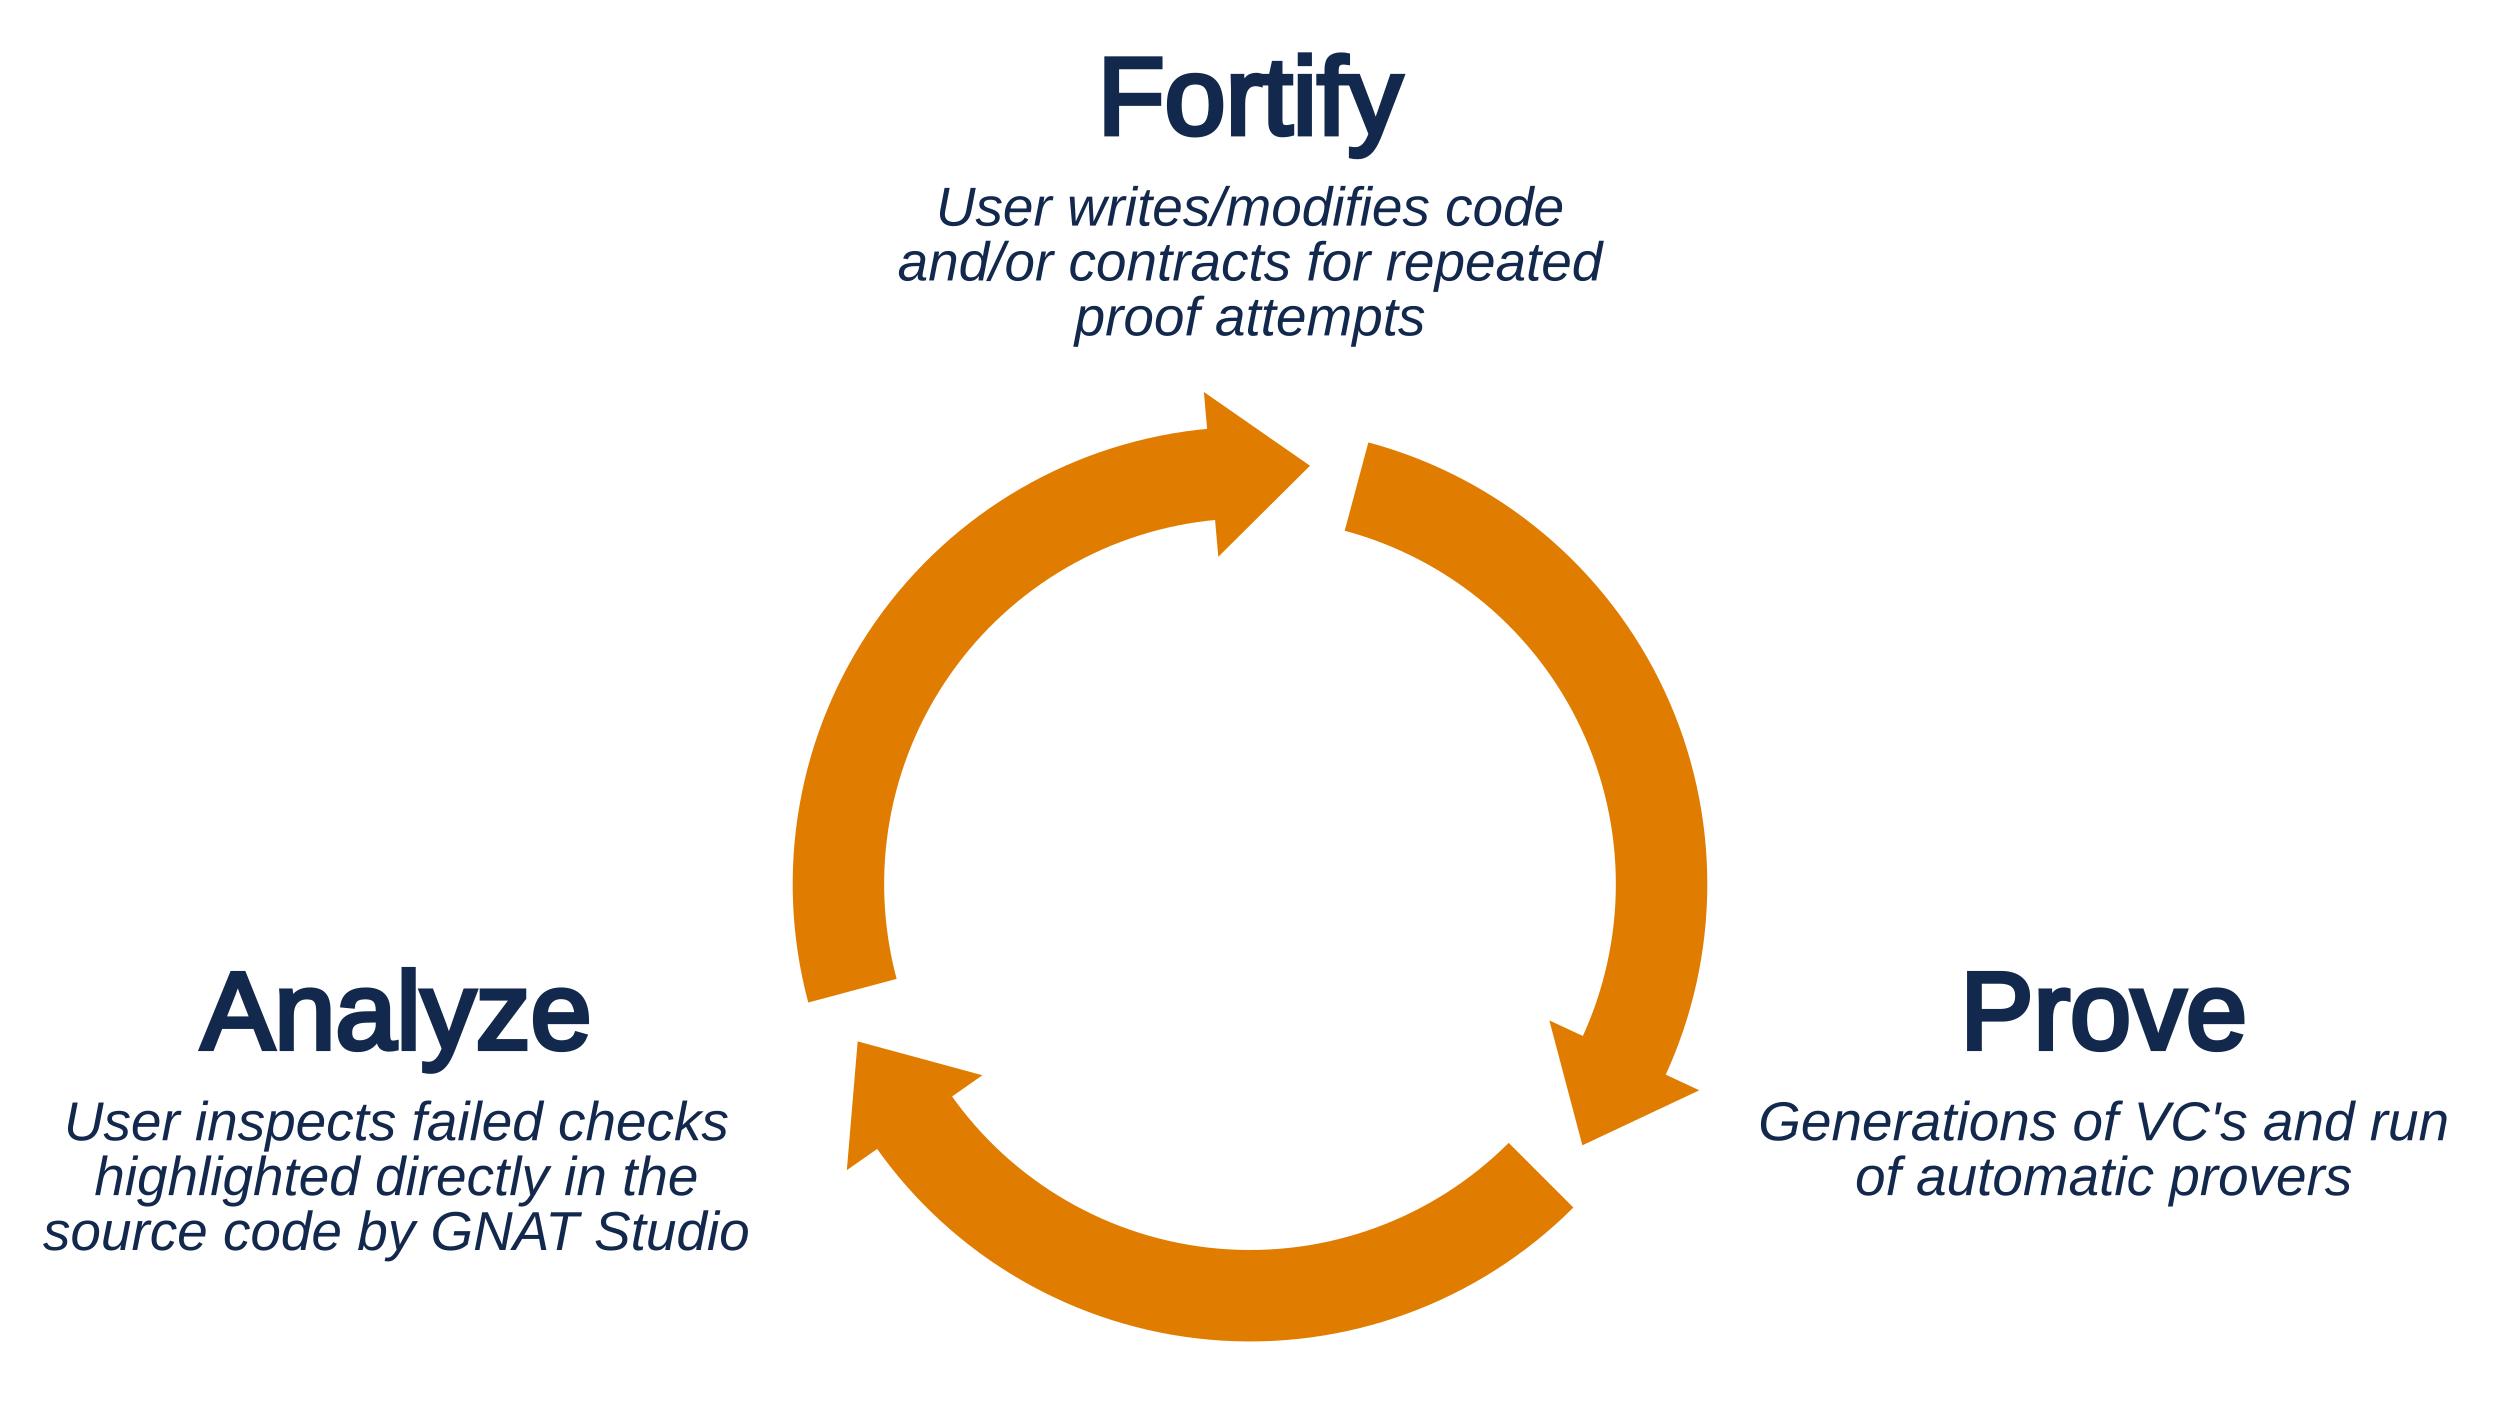
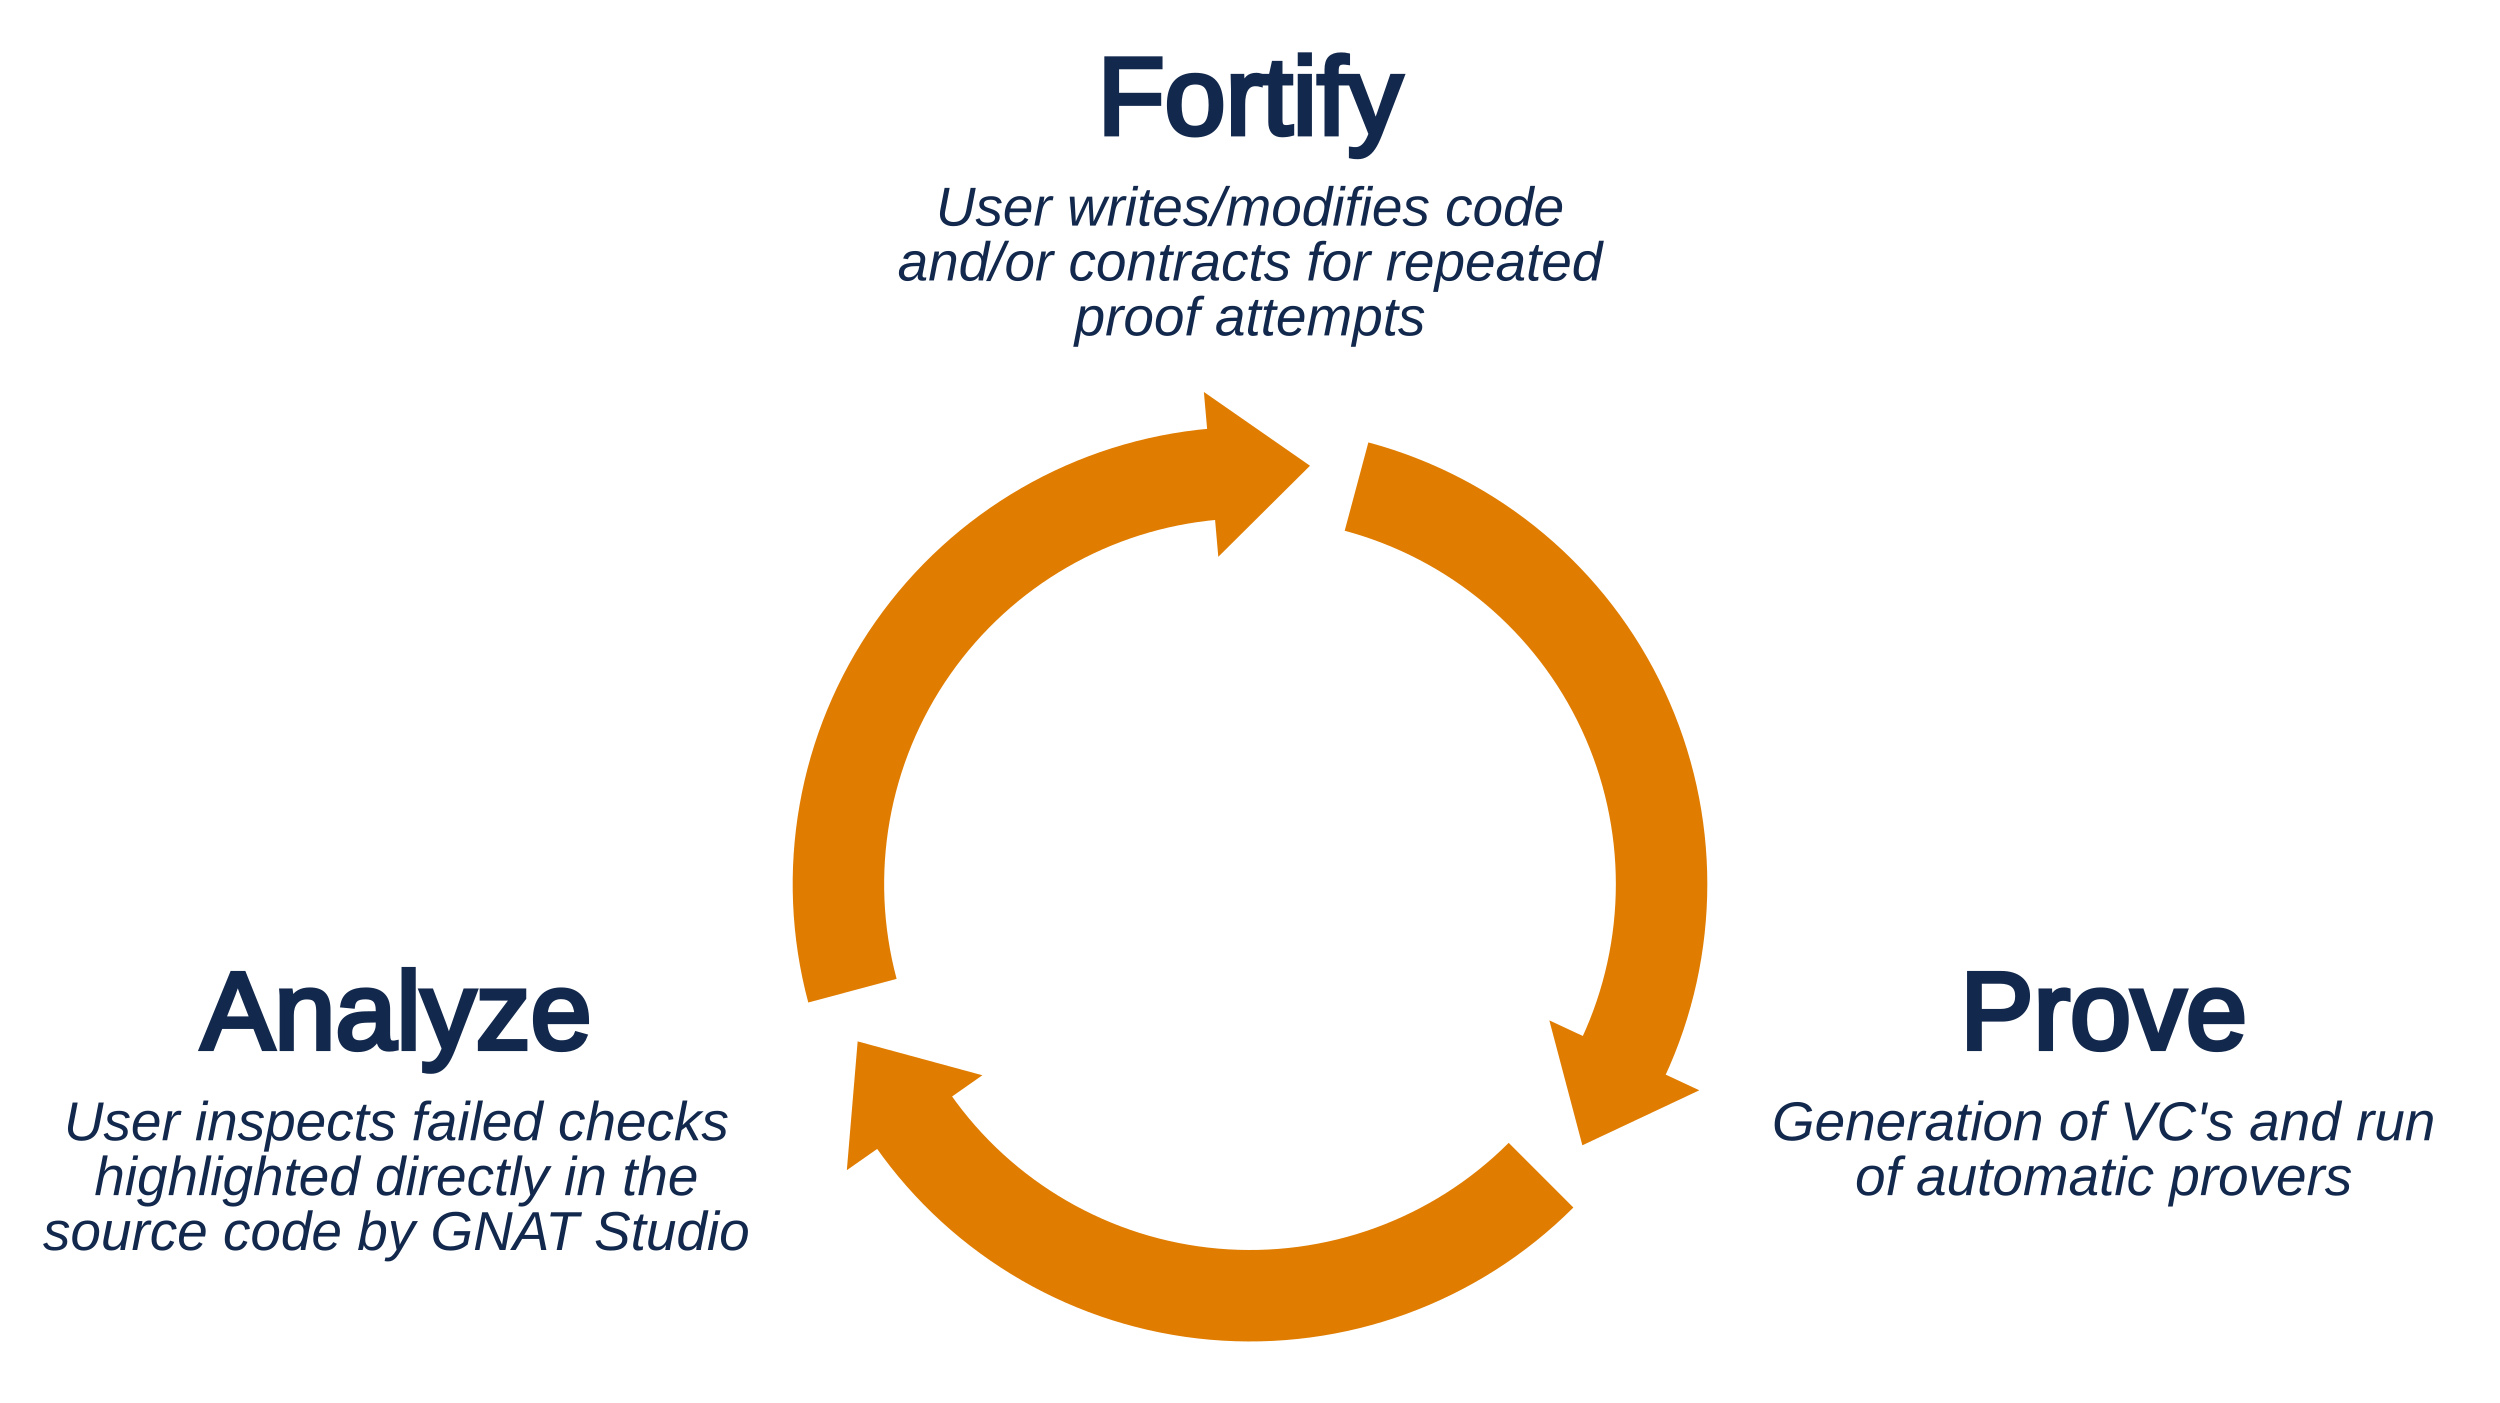
<svg xmlns="http://www.w3.org/2000/svg" baseProfile="full" version="1.1" height="230" width="410">
  <path fill="#e07c00" d="M 258.033 198.033 A 75 75 0 0 1 143.564 188.018 L 155.851 179.415 A 60.0 60.0 0 0 0 247.426 187.426 Z" />
  <polygon fill="#e07c00" stroke="#e07c00" stroke-width="1" points="159.947,176.547 139.468,190.886 141.104,171.429 " />
  <text xml:space="preserve" fill="#12284c" stroke="#12284c" stroke-width="0.75" text-align="left" font-size="18px" font-family="arial" font-weight="normal" text-anchor="middle" x="65" y="172.0">Analyze</text>
  <text xml:space="preserve" fill="#12284c" stroke="none" text-align="left" font-size="9px" font-family="arial" font-weight="normal" font-style="italic" text-anchor="middle" x="65" y="187.0">User inspects failed checks</text>
  <text xml:space="preserve" fill="#12284c" stroke="none" text-align="left" font-size="9px" font-family="arial" font-weight="normal" font-style="italic" text-anchor="middle" x="65" y="196.0">highlighted directly in the</text>
  <text xml:space="preserve" fill="#12284c" stroke="none" text-align="left" font-size="9px" font-family="arial" font-weight="normal" font-style="italic" text-anchor="middle" x="65" y="205.0">source code by GNAT Studio</text>
  <path fill="#e07c00" d="M 132.556 164.411 A 75 75 0 0 1 198.463 70.285 L 199.771 85.228 A 60.0 60.0 0 0 0 147.044 160.529 Z" />
  <polygon fill="#e07c00" stroke="#e07c00" stroke-width="1" points="200.206,90.209 198.028,65.304 214.06,76.45 " />
  <text xml:space="preserve" fill="#12284c" stroke="#12284c" stroke-width="0.75" text-align="left" font-size="18px" font-family="arial" font-weight="normal" text-anchor="middle" x="205" y="22.0">Fortify</text>
  <text xml:space="preserve" fill="#12284c" stroke="none" text-align="left" font-size="9px" font-family="arial" font-weight="normal" font-style="italic" text-anchor="middle" x="205" y="37.0">User writes/modifies code</text>
  <text xml:space="preserve" fill="#12284c" stroke="none" text-align="left" font-size="9px" font-family="arial" font-weight="normal" font-style="italic" text-anchor="middle" x="205" y="46.0">and/or contracts for repeated</text>
  <text xml:space="preserve" fill="#12284c" stroke="none" text-align="left" font-size="9px" font-family="arial" font-weight="normal" font-style="italic" text-anchor="middle" x="205" y="55.0">proof attempts</text>
  <path fill="#e07c00" d="M 224.411 72.556 A 75 75 0 0 1 272.973 176.696 L 259.378 170.357 A 60.0 60.0 0 0 0 220.529 87.044 Z" />
  <polygon fill="#e07c00" stroke="#e07c00" stroke-width="1" points="254.847,168.244 277.505,178.809 259.837,187.121 " />
  <text xml:space="preserve" fill="#12284c" stroke="#12284c" stroke-width="0.75" text-align="left" font-size="18px" font-family="arial" font-weight="normal" text-anchor="middle" x="345" y="172.0">Prove</text>
-   <text xml:space="preserve" fill="#12284c" stroke="none" text-align="left" font-size="9px" font-family="arial" font-weight="normal" font-style="italic" text-anchor="middle" x="345" y="187.0">Generations of VC's and run</text>
+   <text xml:space="preserve" fill="#12284c" stroke="none" text-align="left" font-size="9px" font-family="arial" font-weight="normal" font-style="italic" text-anchor="middle" x="345" y="187.0">Generation of VC's and run</text>
  <text xml:space="preserve" fill="#12284c" stroke="none" text-align="left" font-size="9px" font-family="arial" font-weight="normal" font-style="italic" text-anchor="middle" x="345" y="196.0">of automatic provers</text>
</svg>
